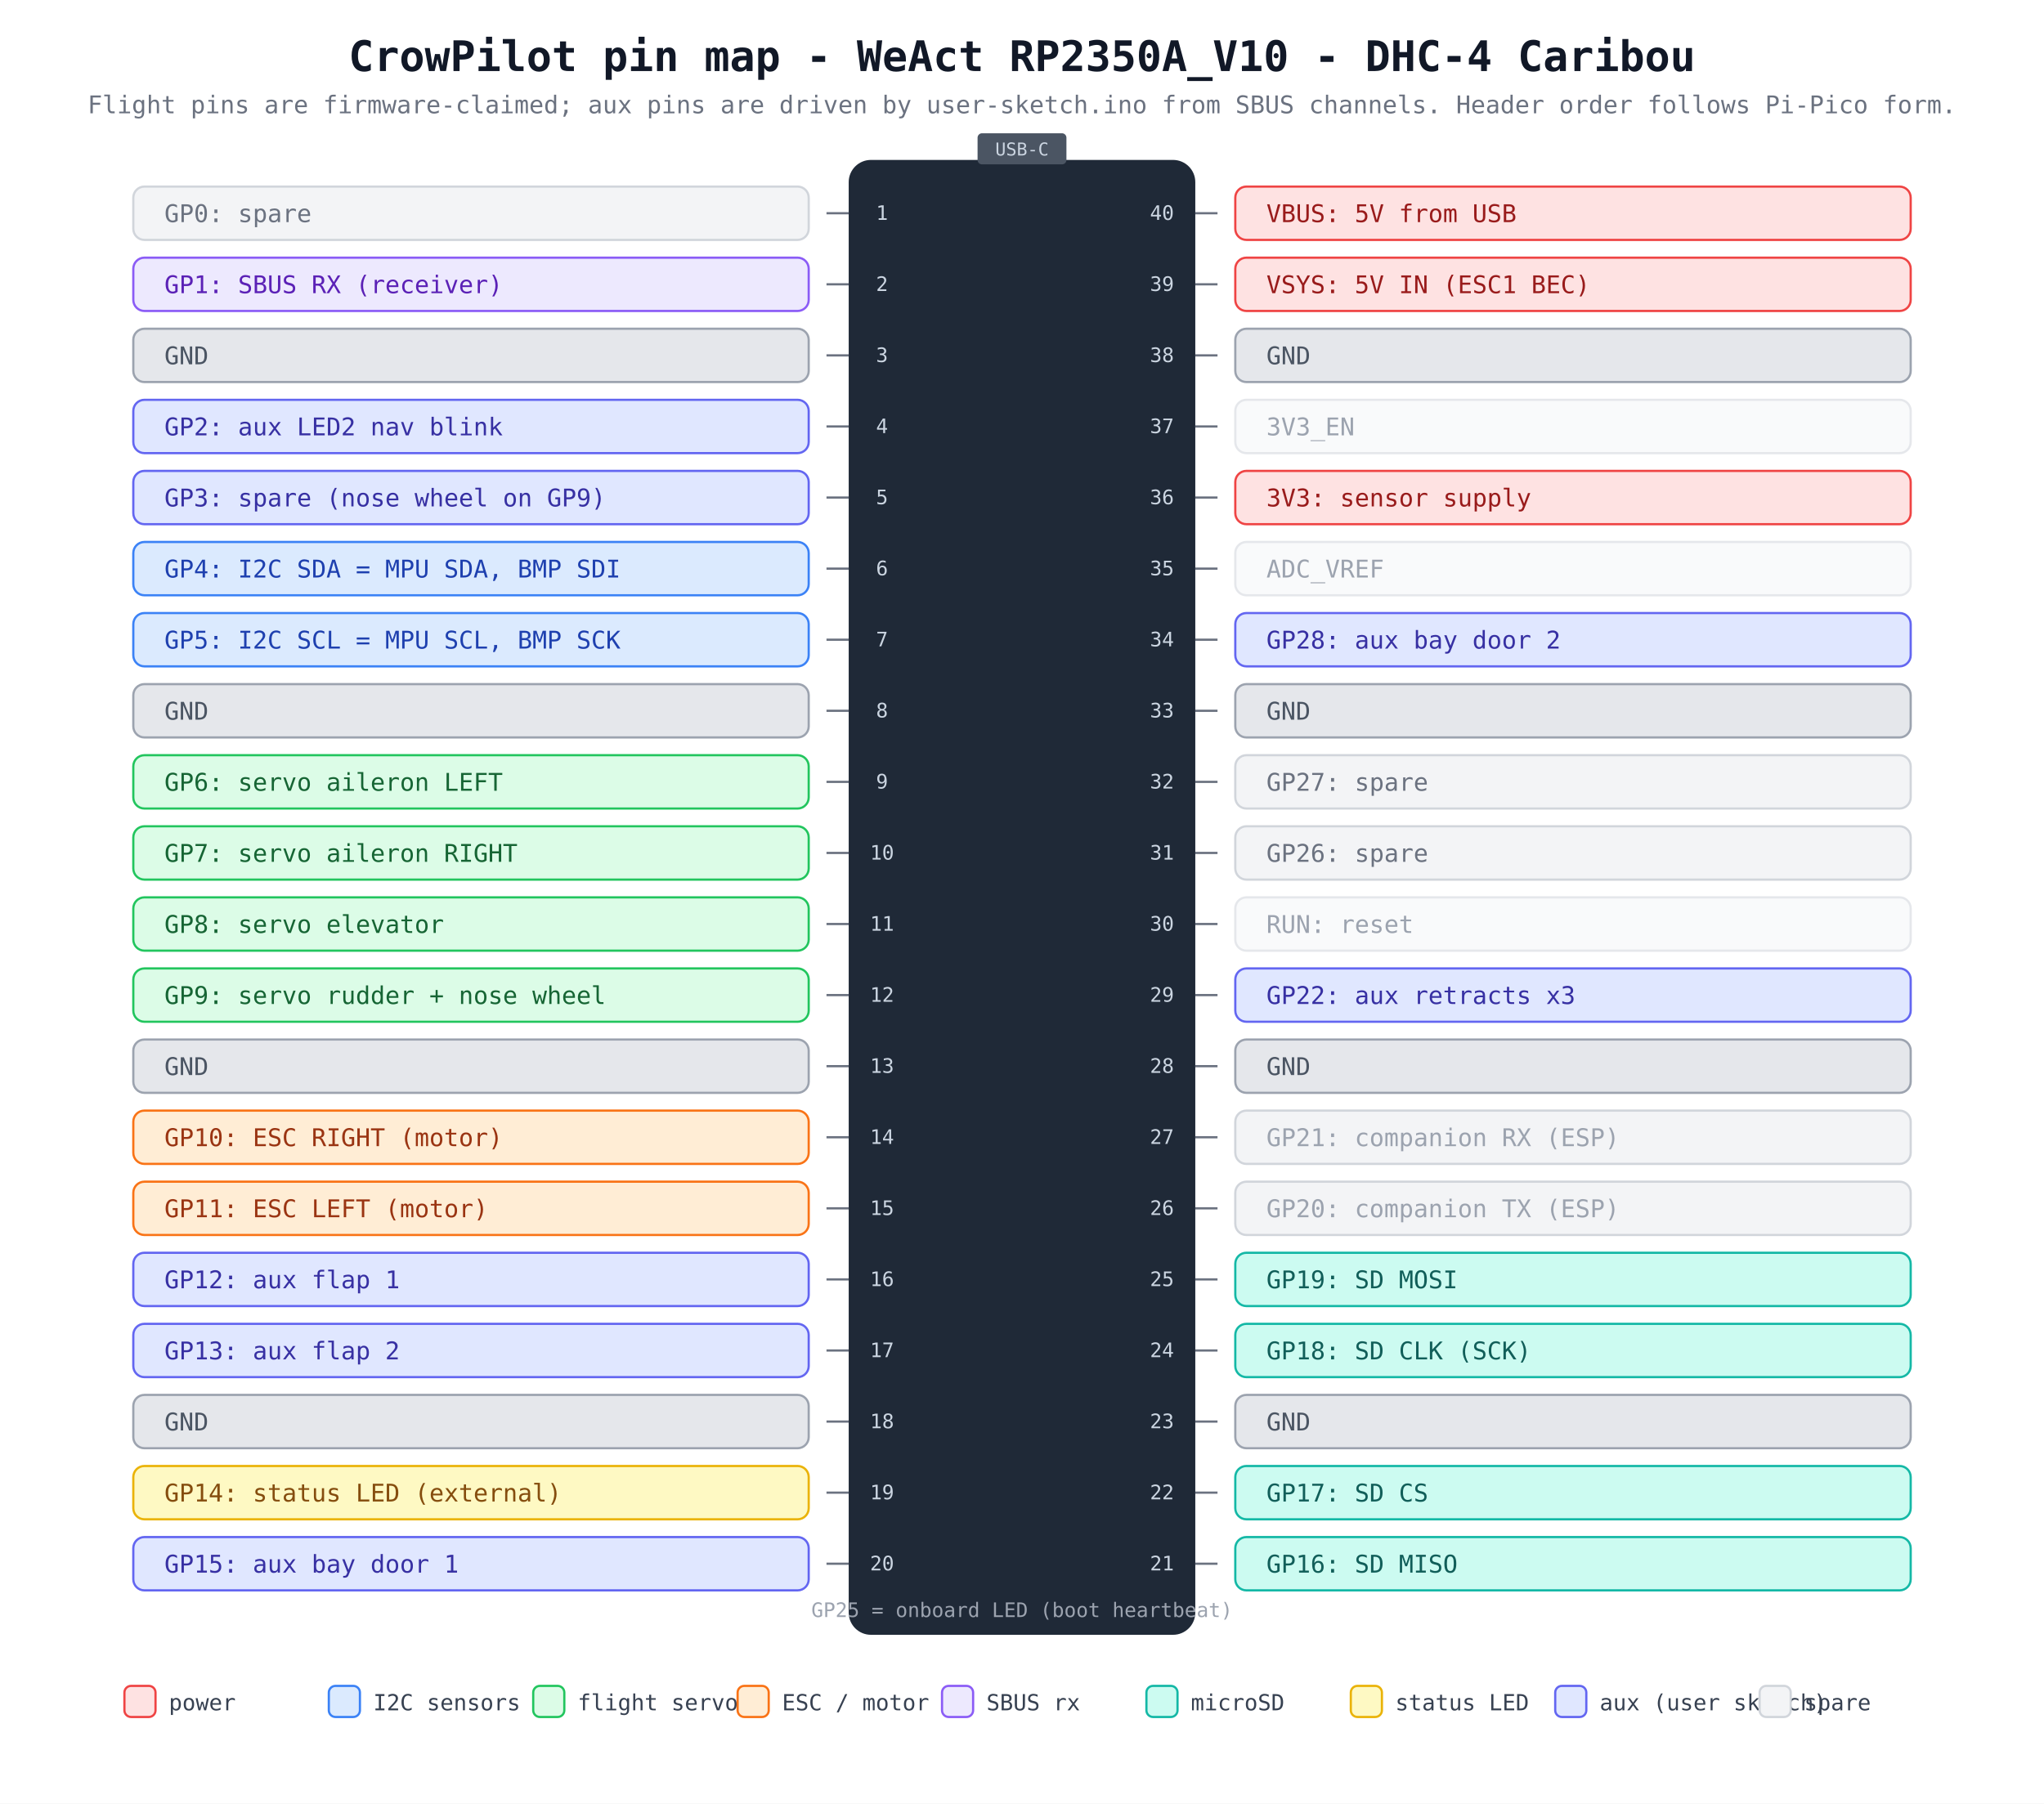
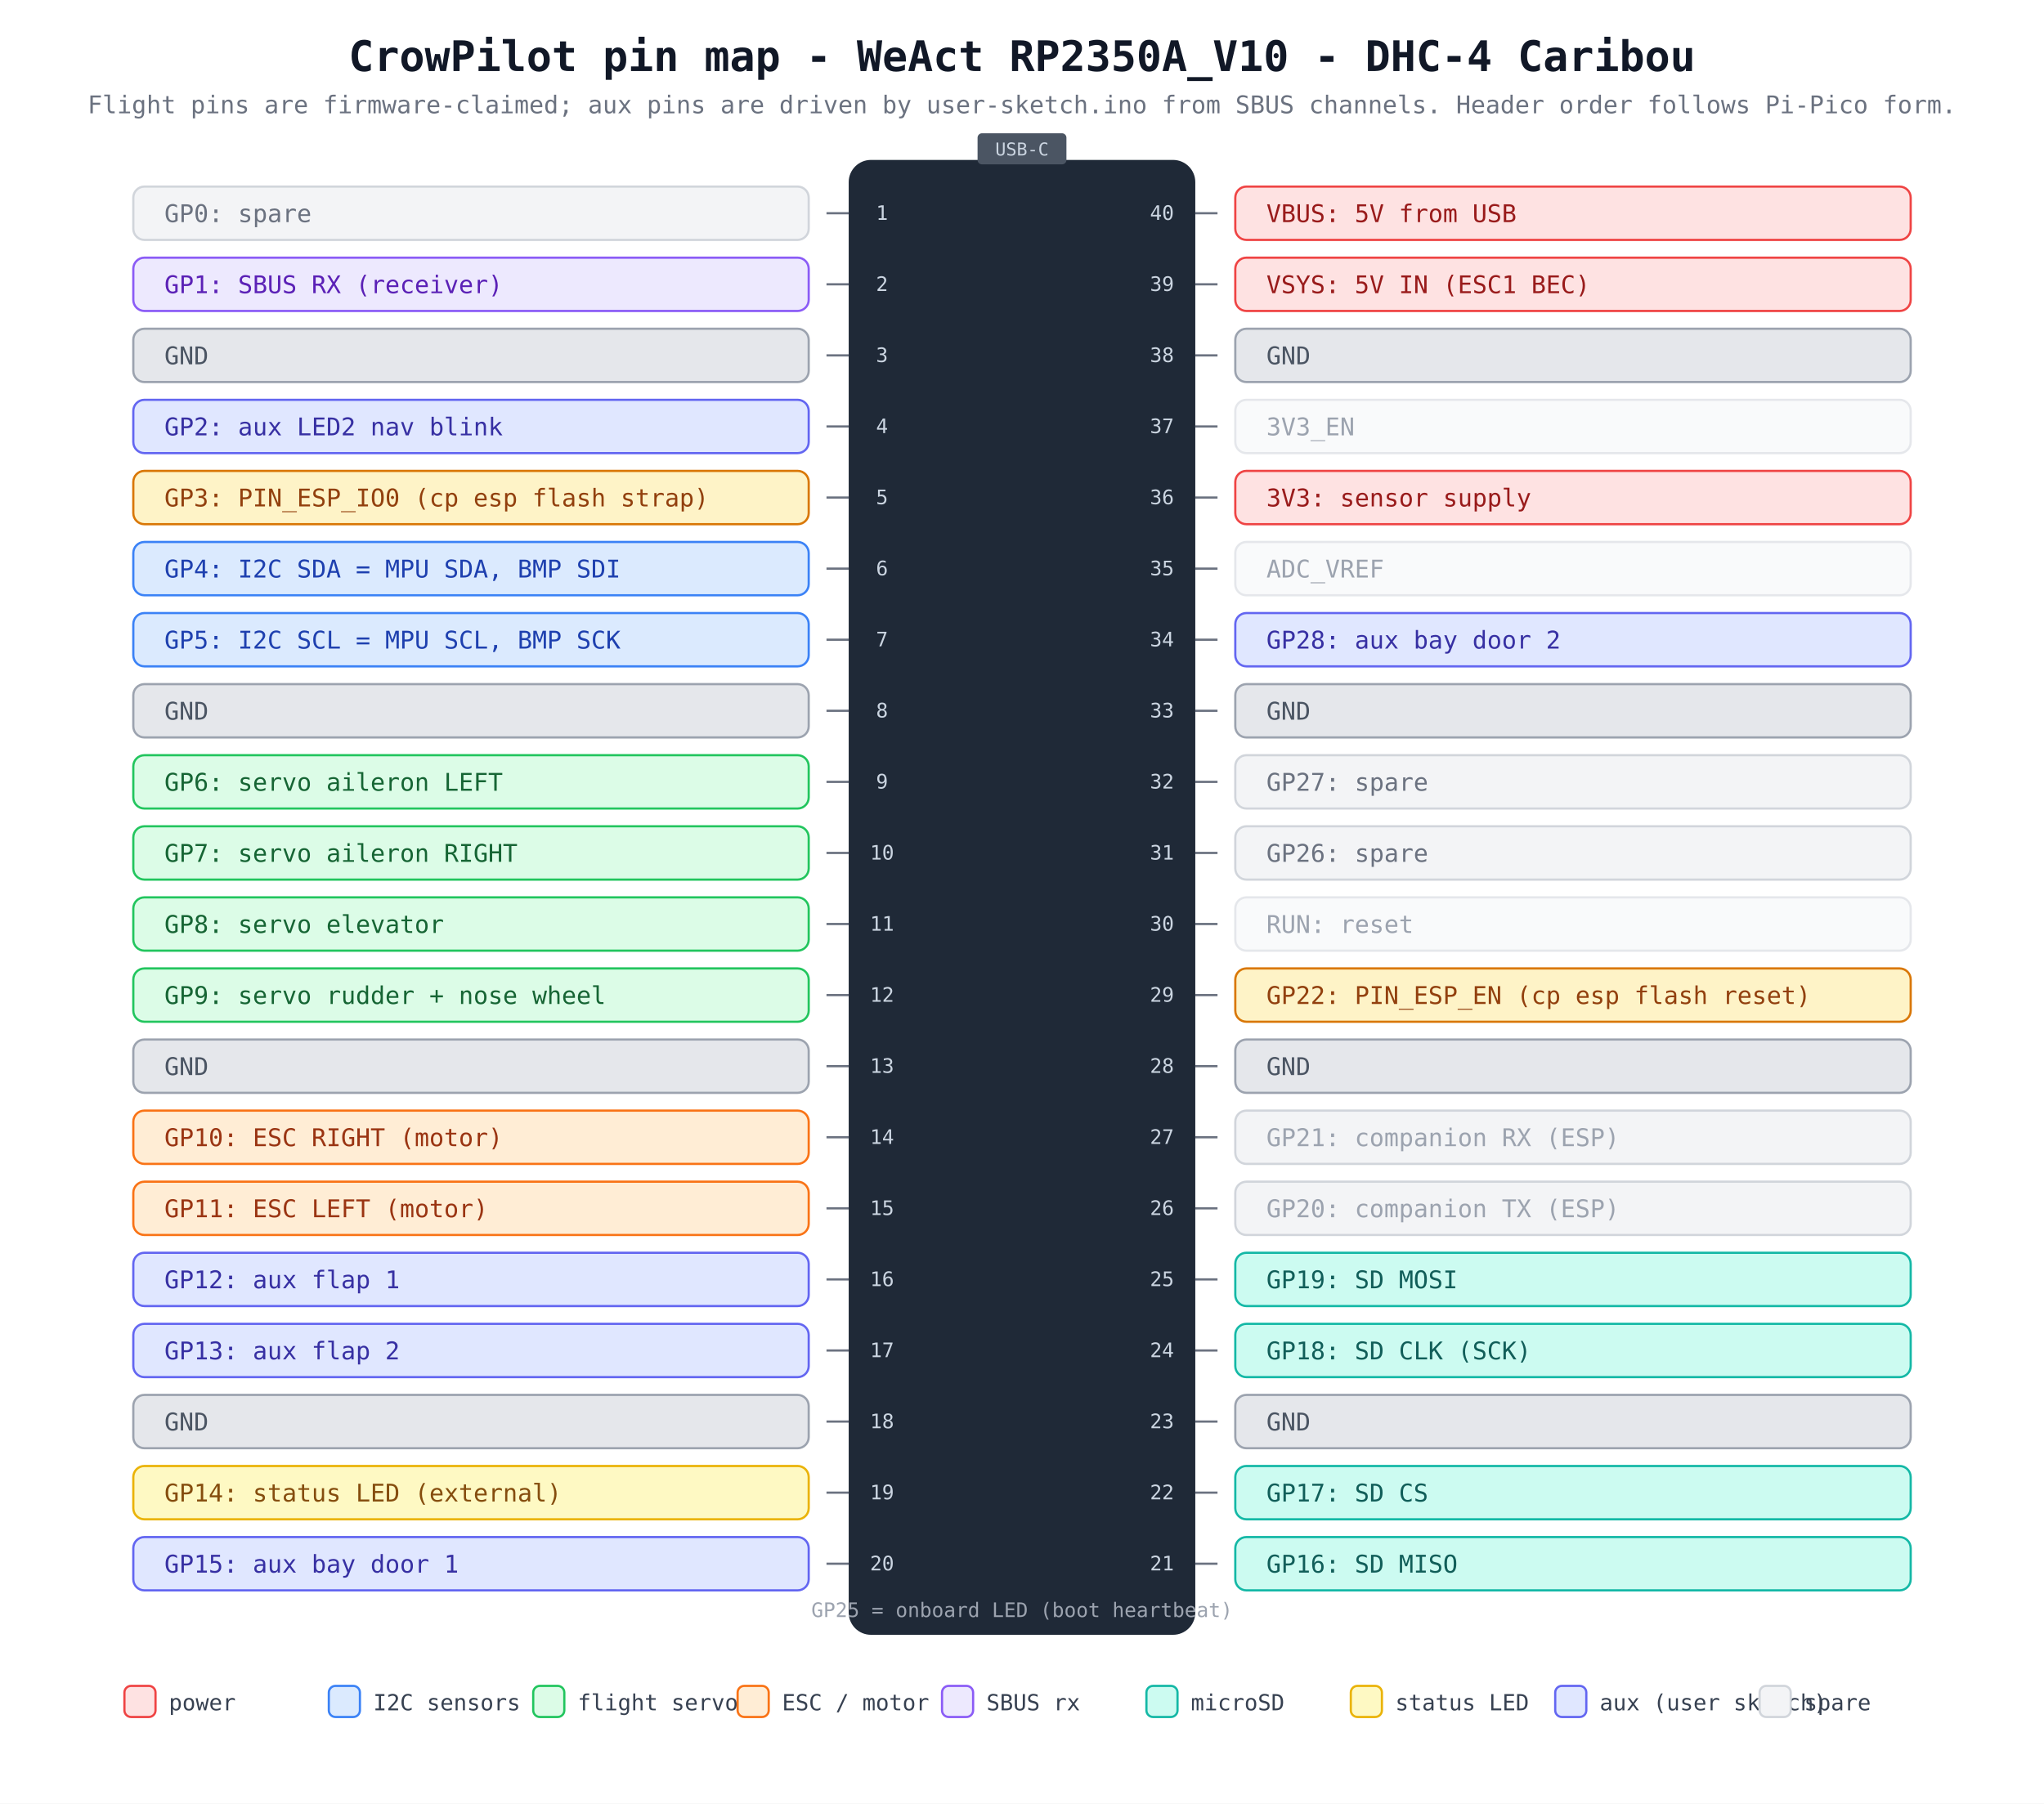
<svg xmlns="http://www.w3.org/2000/svg" width="920" height="812" viewBox="0 0 920 812" font-family="Menlo,Consolas,monospace">
  <rect width="920" height="812" fill="#ffffff" />
  <text x="460" y="32" font-size="19" font-weight="bold" text-anchor="middle" fill="#111827">CrowPilot pin map  -  WeAct RP2350A_V10  -  DHC-4 Caribou</text>
  <text x="460" y="51" font-size="11" text-anchor="middle" fill="#6b7280">Flight pins are firmware-claimed; aux pins are driven by user-sketch.ino from SBUS channels. Header order follows Pi-Pico form.</text>
  <rect x="382" y="72" width="156" height="664" rx="10" fill="#1f2937" />
  <rect x="440" y="60" width="40" height="14" rx="2" fill="#4b5563" />
  <text x="460" y="70" font-size="8" text-anchor="middle" fill="#cbd5e1">USB-C</text>
  <text x="460" y="728" font-size="9" text-anchor="middle" fill="#9ca3af">GP25 = onboard LED (boot heartbeat)</text>
  <line x1="382" y1="96" x2="372" y2="96" stroke="#6b7280" />
  <line x1="538" y1="96" x2="548" y2="96" stroke="#6b7280" />
  <text x="397" y="99" font-size="9" text-anchor="middle" fill="#cbd5e1">1</text>
  <text x="523" y="99" font-size="9" text-anchor="middle" fill="#cbd5e1">40</text>
  <rect x="60" y="84" width="304" height="24" rx="5" fill="#f3f4f6" stroke="#d1d5db" />
  <text x="74" y="100" font-size="11" fill="#6b7280">GP0:  spare</text>
  <rect x="556" y="84" width="304" height="24" rx="5" fill="#fee2e2" stroke="#ef4444" />
  <text x="570" y="100" font-size="11" fill="#991b1b">VBUS:  5V from USB</text>
  <line x1="382" y1="128" x2="372" y2="128" stroke="#6b7280" />
  <line x1="538" y1="128" x2="548" y2="128" stroke="#6b7280" />
  <text x="397" y="131" font-size="9" text-anchor="middle" fill="#cbd5e1">2</text>
  <text x="523" y="131" font-size="9" text-anchor="middle" fill="#cbd5e1">39</text>
  <rect x="60" y="116" width="304" height="24" rx="5" fill="#ede9fe" stroke="#8b5cf6" />
  <text x="74" y="132" font-size="11" fill="#5b21b6">GP1:  SBUS RX (receiver)</text>
  <rect x="556" y="116" width="304" height="24" rx="5" fill="#fee2e2" stroke="#ef4444" />
  <text x="570" y="132" font-size="11" fill="#991b1b">VSYS:  5V IN (ESC1 BEC)</text>
  <line x1="382" y1="160" x2="372" y2="160" stroke="#6b7280" />
  <line x1="538" y1="160" x2="548" y2="160" stroke="#6b7280" />
  <text x="397" y="163" font-size="9" text-anchor="middle" fill="#cbd5e1">3</text>
  <text x="523" y="163" font-size="9" text-anchor="middle" fill="#cbd5e1">38</text>
  <rect x="60" y="148" width="304" height="24" rx="5" fill="#e5e7eb" stroke="#9ca3af" />
  <text x="74" y="164" font-size="11" fill="#4b5563">GND</text>
  <rect x="556" y="148" width="304" height="24" rx="5" fill="#e5e7eb" stroke="#9ca3af" />
  <text x="570" y="164" font-size="11" fill="#4b5563">GND</text>
  <line x1="382" y1="192" x2="372" y2="192" stroke="#6b7280" />
  <line x1="538" y1="192" x2="548" y2="192" stroke="#6b7280" />
  <text x="397" y="195" font-size="9" text-anchor="middle" fill="#cbd5e1">4</text>
  <text x="523" y="195" font-size="9" text-anchor="middle" fill="#cbd5e1">37</text>
  <rect x="60" y="180" width="304" height="24" rx="5" fill="#e0e7ff" stroke="#6366f1" />
  <text x="74" y="196" font-size="11" fill="#3730a3">GP2:  aux  LED2 nav blink</text>
  <rect x="556" y="180" width="304" height="24" rx="5" fill="#f9fafb" stroke="#e5e7eb" />
  <text x="570" y="196" font-size="11" fill="#9ca3af">3V3_EN</text>
  <line x1="382" y1="224" x2="372" y2="224" stroke="#6b7280" />
  <line x1="538" y1="224" x2="548" y2="224" stroke="#6b7280" />
  <text x="397" y="227" font-size="9" text-anchor="middle" fill="#cbd5e1">5</text>
  <text x="523" y="227" font-size="9" text-anchor="middle" fill="#cbd5e1">36</text>
-   <rect x="60" y="212" width="304" height="24" rx="5" fill="#e0e7ff" stroke="#6366f1" />
-   <text x="74" y="228" font-size="11" fill="#3730a3">GP3:  spare (nose wheel on GP9)</text>
+   <rect x="60" y="212" width="304" height="24" rx="5" fill="#fef3c7" stroke="#d97706" />
+   <text x="74" y="228" font-size="11" fill="#92400e">GP3:  PIN_ESP_IO0 (cp esp flash strap)</text>
  <rect x="556" y="212" width="304" height="24" rx="5" fill="#fee2e2" stroke="#ef4444" />
  <text x="570" y="228" font-size="11" fill="#991b1b">3V3:  sensor supply</text>
  <line x1="382" y1="256" x2="372" y2="256" stroke="#6b7280" />
  <line x1="538" y1="256" x2="548" y2="256" stroke="#6b7280" />
  <text x="397" y="259" font-size="9" text-anchor="middle" fill="#cbd5e1">6</text>
  <text x="523" y="259" font-size="9" text-anchor="middle" fill="#cbd5e1">35</text>
  <rect x="60" y="244" width="304" height="24" rx="5" fill="#dbeafe" stroke="#3b82f6" />
  <text x="74" y="260" font-size="11" fill="#1e40af">GP4:  I2C SDA = MPU SDA, BMP SDI</text>
  <rect x="556" y="244" width="304" height="24" rx="5" fill="#f9fafb" stroke="#e5e7eb" />
  <text x="570" y="260" font-size="11" fill="#9ca3af">ADC_VREF</text>
  <line x1="382" y1="288" x2="372" y2="288" stroke="#6b7280" />
  <line x1="538" y1="288" x2="548" y2="288" stroke="#6b7280" />
  <text x="397" y="291" font-size="9" text-anchor="middle" fill="#cbd5e1">7</text>
  <text x="523" y="291" font-size="9" text-anchor="middle" fill="#cbd5e1">34</text>
  <rect x="60" y="276" width="304" height="24" rx="5" fill="#dbeafe" stroke="#3b82f6" />
  <text x="74" y="292" font-size="11" fill="#1e40af">GP5:  I2C SCL = MPU SCL, BMP SCK</text>
  <rect x="556" y="276" width="304" height="24" rx="5" fill="#e0e7ff" stroke="#6366f1" />
  <text x="570" y="292" font-size="11" fill="#3730a3">GP28:  aux  bay door 2</text>
  <line x1="382" y1="320" x2="372" y2="320" stroke="#6b7280" />
  <line x1="538" y1="320" x2="548" y2="320" stroke="#6b7280" />
  <text x="397" y="323" font-size="9" text-anchor="middle" fill="#cbd5e1">8</text>
  <text x="523" y="323" font-size="9" text-anchor="middle" fill="#cbd5e1">33</text>
  <rect x="60" y="308" width="304" height="24" rx="5" fill="#e5e7eb" stroke="#9ca3af" />
  <text x="74" y="324" font-size="11" fill="#4b5563">GND</text>
  <rect x="556" y="308" width="304" height="24" rx="5" fill="#e5e7eb" stroke="#9ca3af" />
  <text x="570" y="324" font-size="11" fill="#4b5563">GND</text>
  <line x1="382" y1="352" x2="372" y2="352" stroke="#6b7280" />
  <line x1="538" y1="352" x2="548" y2="352" stroke="#6b7280" />
  <text x="397" y="355" font-size="9" text-anchor="middle" fill="#cbd5e1">9</text>
  <text x="523" y="355" font-size="9" text-anchor="middle" fill="#cbd5e1">32</text>
  <rect x="60" y="340" width="304" height="24" rx="5" fill="#dcfce7" stroke="#22c55e" />
  <text x="74" y="356" font-size="11" fill="#166534">GP6:  servo aileron LEFT</text>
  <rect x="556" y="340" width="304" height="24" rx="5" fill="#f3f4f6" stroke="#d1d5db" />
  <text x="570" y="356" font-size="11" fill="#6b7280">GP27:  spare</text>
  <line x1="382" y1="384" x2="372" y2="384" stroke="#6b7280" />
  <line x1="538" y1="384" x2="548" y2="384" stroke="#6b7280" />
  <text x="397" y="387" font-size="9" text-anchor="middle" fill="#cbd5e1">10</text>
  <text x="523" y="387" font-size="9" text-anchor="middle" fill="#cbd5e1">31</text>
  <rect x="60" y="372" width="304" height="24" rx="5" fill="#dcfce7" stroke="#22c55e" />
  <text x="74" y="388" font-size="11" fill="#166534">GP7:  servo aileron RIGHT</text>
  <rect x="556" y="372" width="304" height="24" rx="5" fill="#f3f4f6" stroke="#d1d5db" />
  <text x="570" y="388" font-size="11" fill="#6b7280">GP26:  spare</text>
  <line x1="382" y1="416" x2="372" y2="416" stroke="#6b7280" />
  <line x1="538" y1="416" x2="548" y2="416" stroke="#6b7280" />
  <text x="397" y="419" font-size="9" text-anchor="middle" fill="#cbd5e1">11</text>
  <text x="523" y="419" font-size="9" text-anchor="middle" fill="#cbd5e1">30</text>
  <rect x="60" y="404" width="304" height="24" rx="5" fill="#dcfce7" stroke="#22c55e" />
  <text x="74" y="420" font-size="11" fill="#166534">GP8:  servo elevator</text>
  <rect x="556" y="404" width="304" height="24" rx="5" fill="#f9fafb" stroke="#e5e7eb" />
  <text x="570" y="420" font-size="11" fill="#9ca3af">RUN:  reset</text>
  <line x1="382" y1="448" x2="372" y2="448" stroke="#6b7280" />
  <line x1="538" y1="448" x2="548" y2="448" stroke="#6b7280" />
  <text x="397" y="451" font-size="9" text-anchor="middle" fill="#cbd5e1">12</text>
  <text x="523" y="451" font-size="9" text-anchor="middle" fill="#cbd5e1">29</text>
  <rect x="60" y="436" width="304" height="24" rx="5" fill="#dcfce7" stroke="#22c55e" />
  <text x="74" y="452" font-size="11" fill="#166534">GP9:  servo rudder + nose wheel</text>
-   <rect x="556" y="436" width="304" height="24" rx="5" fill="#e0e7ff" stroke="#6366f1" />
-   <text x="570" y="452" font-size="11" fill="#3730a3">GP22:  aux  retracts x3</text>
+   <rect x="556" y="436" width="304" height="24" rx="5" fill="#fef3c7" stroke="#d97706" />
+   <text x="570" y="452" font-size="11" fill="#92400e">GP22:  PIN_ESP_EN (cp esp flash reset)</text>
  <line x1="382" y1="480" x2="372" y2="480" stroke="#6b7280" />
  <line x1="538" y1="480" x2="548" y2="480" stroke="#6b7280" />
  <text x="397" y="483" font-size="9" text-anchor="middle" fill="#cbd5e1">13</text>
  <text x="523" y="483" font-size="9" text-anchor="middle" fill="#cbd5e1">28</text>
  <rect x="60" y="468" width="304" height="24" rx="5" fill="#e5e7eb" stroke="#9ca3af" />
  <text x="74" y="484" font-size="11" fill="#4b5563">GND</text>
  <rect x="556" y="468" width="304" height="24" rx="5" fill="#e5e7eb" stroke="#9ca3af" />
  <text x="570" y="484" font-size="11" fill="#4b5563">GND</text>
  <line x1="382" y1="512" x2="372" y2="512" stroke="#6b7280" />
  <line x1="538" y1="512" x2="548" y2="512" stroke="#6b7280" />
  <text x="397" y="515" font-size="9" text-anchor="middle" fill="#cbd5e1">14</text>
  <text x="523" y="515" font-size="9" text-anchor="middle" fill="#cbd5e1">27</text>
  <rect x="60" y="500" width="304" height="24" rx="5" fill="#ffedd5" stroke="#f97316" />
  <text x="74" y="516" font-size="11" fill="#9a3412">GP10:  ESC RIGHT (motor)</text>
  <rect x="556" y="500" width="304" height="24" rx="5" fill="#f3f4f6" stroke="#d1d5db" />
  <text x="570" y="516" font-size="11" fill="#9ca3af">GP21:  companion RX (ESP)</text>
  <line x1="382" y1="544" x2="372" y2="544" stroke="#6b7280" />
  <line x1="538" y1="544" x2="548" y2="544" stroke="#6b7280" />
  <text x="397" y="547" font-size="9" text-anchor="middle" fill="#cbd5e1">15</text>
  <text x="523" y="547" font-size="9" text-anchor="middle" fill="#cbd5e1">26</text>
  <rect x="60" y="532" width="304" height="24" rx="5" fill="#ffedd5" stroke="#f97316" />
  <text x="74" y="548" font-size="11" fill="#9a3412">GP11:  ESC LEFT (motor)</text>
  <rect x="556" y="532" width="304" height="24" rx="5" fill="#f3f4f6" stroke="#d1d5db" />
  <text x="570" y="548" font-size="11" fill="#9ca3af">GP20:  companion TX (ESP)</text>
  <line x1="382" y1="576" x2="372" y2="576" stroke="#6b7280" />
  <line x1="538" y1="576" x2="548" y2="576" stroke="#6b7280" />
  <text x="397" y="579" font-size="9" text-anchor="middle" fill="#cbd5e1">16</text>
  <text x="523" y="579" font-size="9" text-anchor="middle" fill="#cbd5e1">25</text>
  <rect x="60" y="564" width="304" height="24" rx="5" fill="#e0e7ff" stroke="#6366f1" />
  <text x="74" y="580" font-size="11" fill="#3730a3">GP12:  aux  flap 1</text>
  <rect x="556" y="564" width="304" height="24" rx="5" fill="#ccfbf1" stroke="#14b8a6" />
  <text x="570" y="580" font-size="11" fill="#115e59">GP19:  SD MOSI</text>
  <line x1="382" y1="608" x2="372" y2="608" stroke="#6b7280" />
  <line x1="538" y1="608" x2="548" y2="608" stroke="#6b7280" />
  <text x="397" y="611" font-size="9" text-anchor="middle" fill="#cbd5e1">17</text>
  <text x="523" y="611" font-size="9" text-anchor="middle" fill="#cbd5e1">24</text>
  <rect x="60" y="596" width="304" height="24" rx="5" fill="#e0e7ff" stroke="#6366f1" />
  <text x="74" y="612" font-size="11" fill="#3730a3">GP13:  aux  flap 2</text>
  <rect x="556" y="596" width="304" height="24" rx="5" fill="#ccfbf1" stroke="#14b8a6" />
  <text x="570" y="612" font-size="11" fill="#115e59">GP18:  SD CLK (SCK)</text>
  <line x1="382" y1="640" x2="372" y2="640" stroke="#6b7280" />
  <line x1="538" y1="640" x2="548" y2="640" stroke="#6b7280" />
  <text x="397" y="643" font-size="9" text-anchor="middle" fill="#cbd5e1">18</text>
  <text x="523" y="643" font-size="9" text-anchor="middle" fill="#cbd5e1">23</text>
  <rect x="60" y="628" width="304" height="24" rx="5" fill="#e5e7eb" stroke="#9ca3af" />
  <text x="74" y="644" font-size="11" fill="#4b5563">GND</text>
  <rect x="556" y="628" width="304" height="24" rx="5" fill="#e5e7eb" stroke="#9ca3af" />
  <text x="570" y="644" font-size="11" fill="#4b5563">GND</text>
  <line x1="382" y1="672" x2="372" y2="672" stroke="#6b7280" />
  <line x1="538" y1="672" x2="548" y2="672" stroke="#6b7280" />
  <text x="397" y="675" font-size="9" text-anchor="middle" fill="#cbd5e1">19</text>
  <text x="523" y="675" font-size="9" text-anchor="middle" fill="#cbd5e1">22</text>
  <rect x="60" y="660" width="304" height="24" rx="5" fill="#fef9c3" stroke="#eab308" />
  <text x="74" y="676" font-size="11" fill="#854d0e">GP14:  status LED (external)</text>
  <rect x="556" y="660" width="304" height="24" rx="5" fill="#ccfbf1" stroke="#14b8a6" />
  <text x="570" y="676" font-size="11" fill="#115e59">GP17:  SD CS</text>
  <line x1="382" y1="704" x2="372" y2="704" stroke="#6b7280" />
  <line x1="538" y1="704" x2="548" y2="704" stroke="#6b7280" />
  <text x="397" y="707" font-size="9" text-anchor="middle" fill="#cbd5e1">20</text>
  <text x="523" y="707" font-size="9" text-anchor="middle" fill="#cbd5e1">21</text>
  <rect x="60" y="692" width="304" height="24" rx="5" fill="#e0e7ff" stroke="#6366f1" />
  <text x="74" y="708" font-size="11" fill="#3730a3">GP15:  aux  bay door 1</text>
  <rect x="556" y="692" width="304" height="24" rx="5" fill="#ccfbf1" stroke="#14b8a6" />
  <text x="570" y="708" font-size="11" fill="#115e59">GP16:  SD MISO</text>
  <rect x="56" y="759" width="14" height="14" rx="3" fill="#fee2e2" stroke="#ef4444" />
  <text x="76" y="770" font-size="10" fill="#374151">power</text>
  <rect x="148" y="759" width="14" height="14" rx="3" fill="#dbeafe" stroke="#3b82f6" />
  <text x="168" y="770" font-size="10" fill="#374151">I2C sensors</text>
  <rect x="240" y="759" width="14" height="14" rx="3" fill="#dcfce7" stroke="#22c55e" />
  <text x="260" y="770" font-size="10" fill="#374151">flight servo</text>
  <rect x="332" y="759" width="14" height="14" rx="3" fill="#ffedd5" stroke="#f97316" />
  <text x="352" y="770" font-size="10" fill="#374151">ESC / motor</text>
  <rect x="424" y="759" width="14" height="14" rx="3" fill="#ede9fe" stroke="#8b5cf6" />
  <text x="444" y="770" font-size="10" fill="#374151">SBUS rx</text>
  <rect x="516" y="759" width="14" height="14" rx="3" fill="#ccfbf1" stroke="#14b8a6" />
  <text x="536" y="770" font-size="10" fill="#374151">microSD</text>
  <rect x="608" y="759" width="14" height="14" rx="3" fill="#fef9c3" stroke="#eab308" />
  <text x="628" y="770" font-size="10" fill="#374151">status LED</text>
  <rect x="700" y="759" width="14" height="14" rx="3" fill="#e0e7ff" stroke="#6366f1" />
  <text x="720" y="770" font-size="10" fill="#374151">aux (user sketch)</text>
  <rect x="792" y="759" width="14" height="14" rx="3" fill="#f3f4f6" stroke="#d1d5db" />
  <text x="812" y="770" font-size="10" fill="#374151">spare</text>
</svg>
